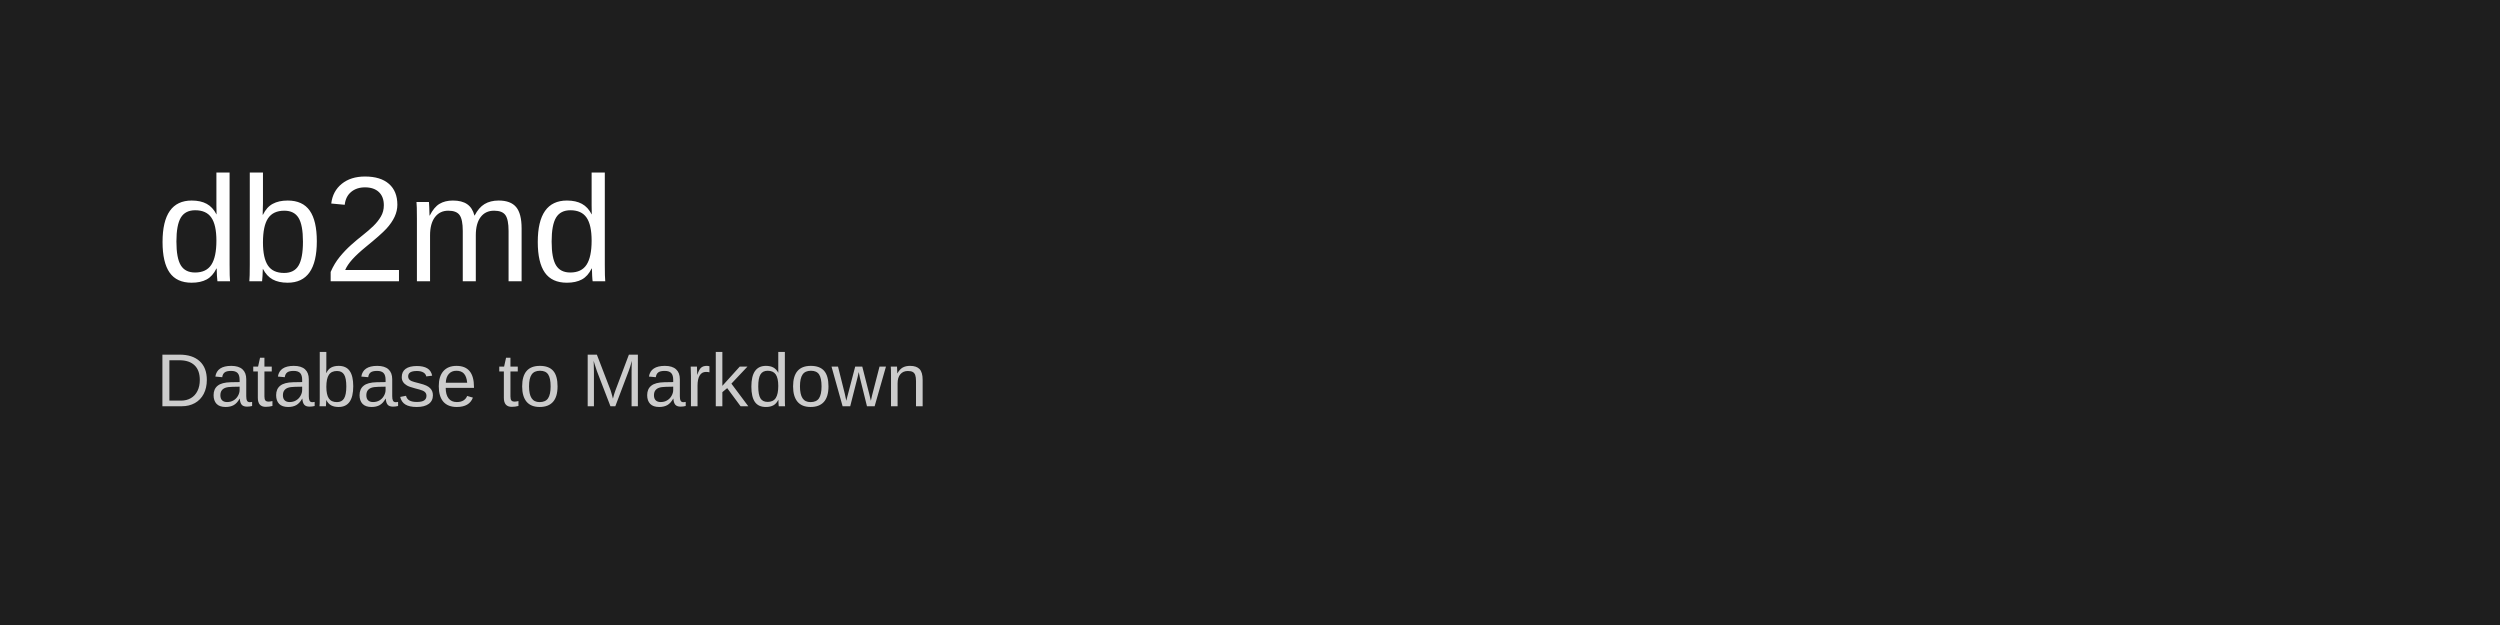
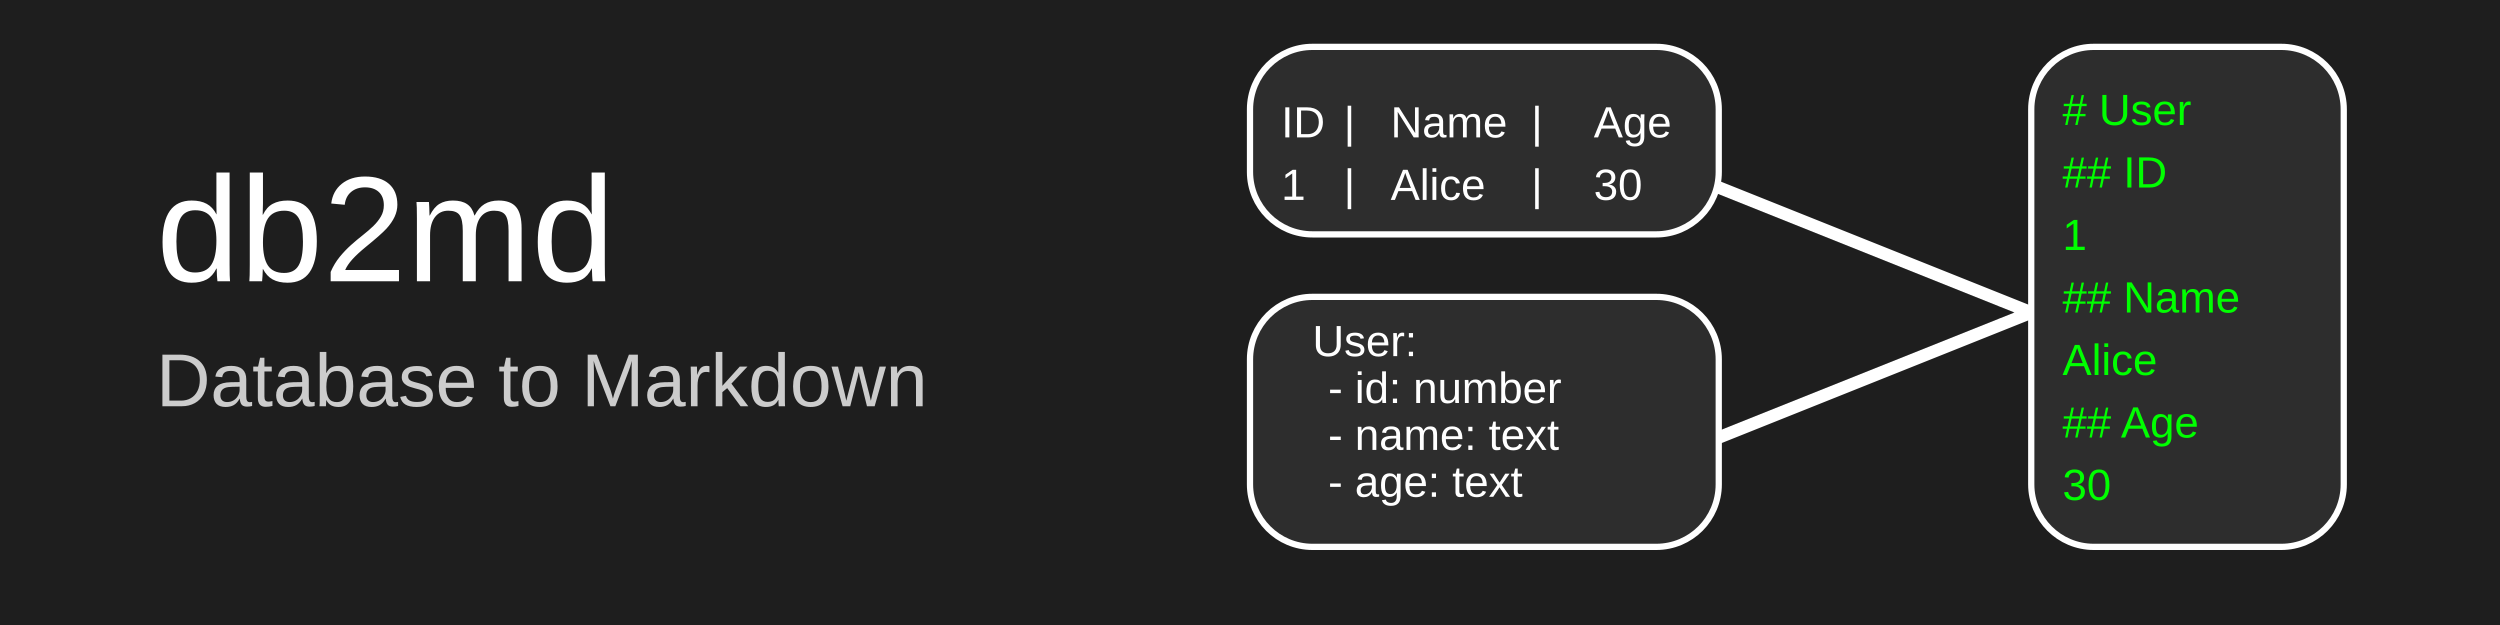
<svg xmlns="http://www.w3.org/2000/svg" viewBox="0 0 800 200">
  <style>
    .background {
      fill: #1e1e1e;
    }
    /* Text Styling */
    .title {
      font-family: 'Arial, sans-serif';
      font-size: 48px;
      fill: #ffffff;
      text-anchor: start;
    }
    .subtitle {
      font-family: 'Arial, sans-serif';
      font-size: 24px;
      fill: #cccccc;
      text-anchor: start;
    }

    /* Animation */
    @keyframes fadeInOut{
      0% { opacity: 0; }
      10% { opacity: 1; }
      90% { opacity: 1; }
      100% { opacity: 0; }
    }
    @keyframes fadeInOut1 {
      0% { opacity: 0; }
      10% { opacity: 0; }
      20% { opacity: 1; }
      90% { opacity: 1; }
      100% { opacity: 0; }
    }
    @keyframes fadeInOut2 {
      0% { opacity: 0; }
      20% { opacity: 0; }
      30% { opacity: 1; }
      90% { opacity: 1; }
      100% { opacity: 0; }
    }
    @keyframes fadeInOut3 {
      0% { opacity: 0; }
      30% { opacity: 0; }
      40% { opacity: 1; }
      90% { opacity: 1; }
      100% { opacity: 0; }
    }

-     .card-ani {
-       opacity:0;
-       animation-duration: 12s;
-       animation-iteration-count: infinite;
-     }
-     .card-ani:nth-child(1) { 
-       animation-name: fadeInOut;
-     }  
-     .card-ani:nth-child(2) { 
-       animation-name: fadeInOut1;
-     }  
-     .card-ani:nth-child(3) { 
-       animation-name: fadeInOut2;
-     }  
-     .card-ani:nth-child(4) { 
-       animation-name: fadeInOut3;
-     }  
- 
    /* .card-ani { */
-     /*   opacity: 0; */
-     /*   animation-name: fadeIn, stayStill, fadeOut; */
-     /*   animation-iteration-count: 1; */
+     /*   opacity:0; */
+     /*   animation-duration: 12s; */
+     /*   animation-iteration-count: infinite; */
    /* } */
    /* .card-ani:nth-child(1) {  */
-     /*   animation-duration: 1s,10s,1s; */
-     /*   animation-delay: 0s, 1s, 11s; */
+     /*   animation-name: fadeInOut; */
    /* }   */
    /* .card-ani:nth-child(2) {  */
-     /*   animation-duration: 1s,8s,1s; */
-     /*   animation-delay: 2s, 3s, 11s; */
+     /*   animation-name: fadeInOut1; */
    /* }   */
    /* .card-ani:nth-child(3) {  */
-     /*   animation-duration: 1s,6s,1s; */
-     /*   animation-delay: 4s, 5s, 11s; */
+     /*   animation-name: fadeInOut2; */
    /* }   */
    /* .card-ani:nth-child(4) {  */
-     /*   animation-duration: 1s,4s,1s; */
-     /*   animation-delay: 6s, 7s, 11s; */
+     /*   animation-name: fadeInOut3; */
    /* }   */
    /**/
    /* Card Styling */
    .card {
      width: 100px;
      height: 160px;
      rx: 20;
      ry: 20;
      fill: #2d2d2d;
      stroke: #ffffff;
      stroke-width: 2;
    }

    .schema {
      width: 150px;
      height: 60px;
      rx: 20;
      ry: 20;
      fill: #2d2d2d;
      stroke: #ffffff;
      stroke-width: 2;
    }

    .yaml {
      width: 150px;
      height: 80px;
      rx: 20;
      ry: 20;
      fill: #2d2d2d;
      stroke: #ffffff;
      stroke-width: 2;
    }

    /* Table Styling */
    .table {
      font-family: 'Arial, sans-serif';
      font-size: 14px;
      fill: #ffffff;
    }
    .table text {
      dominant-baseline: middle;
      text-anchor: start;
    }

    /* Markdown Styling */
    .markdown {
      font-family: 'Arial, sans-serif';
      font-size: 14px;
      fill: #00ff00;
      white-space: pre;
    }
  </style>
  <rect width="800" height="200" class="background" />
  <text x="50" y="90" class="title">db2md</text>
  <text x="50" y="130" class="subtitle">Database to Markdown</text>
  <g transform="translate(400, 50)">
    <g class="card-ani">
      <rect class="schema" transform="translate(0,-35)" />
      <g class="table" transform="translate(10, -35)">
        <text x="0" y="25">
          <tspan x="0">ID</tspan>
          <tspan x="20">|</tspan>
          <tspan x="35">Name</tspan>
          <tspan x="80">|</tspan>
          <tspan x="100">Age</tspan>
        </text>
        <text x="0" y="45">
          <tspan x="0">1</tspan>
          <tspan x="20">|</tspan>
          <tspan x="35">Alice</tspan>
          <tspan x="80">|</tspan>
          <tspan x="100">30</tspan>
        </text>
      </g>
    </g>
    <g class="card-ani">
      <rect class="yaml" transform="translate(0,45)" />
      <g class="table" transform="translate(20, 60)">
        <text x="0" y="0">User:</text>
        <text x="5" y="15"> - id: number</text>
        <text x="5" y="30"> - name: text</text>
        <text x="5" y="45"> - age: text</text>
      </g>
    </g>
    <g class="card-ani" transform="translate(150, 10)">
      <path d="M0,80 L100,40 L0,0" stroke="#ffffff" stroke-width="4" fill="none" />
    </g>
    <g class="card-ani" transform="translate(250, -35)">
      <rect class="card" />
      <text class="markdown" x="10" y="25"># User</text>
      <text class="markdown" x="10" y="45">## ID</text>
      <text class="markdown" x="10" y="65">1</text>
      <text class="markdown" x="10" y="85">## Name</text>
      <text class="markdown" x="10" y="105">Alice</text>
      <text class="markdown" x="10" y="125">## Age</text>
      <text class="markdown" x="10" y="145">30</text>
    </g>
  </g>
</svg>
